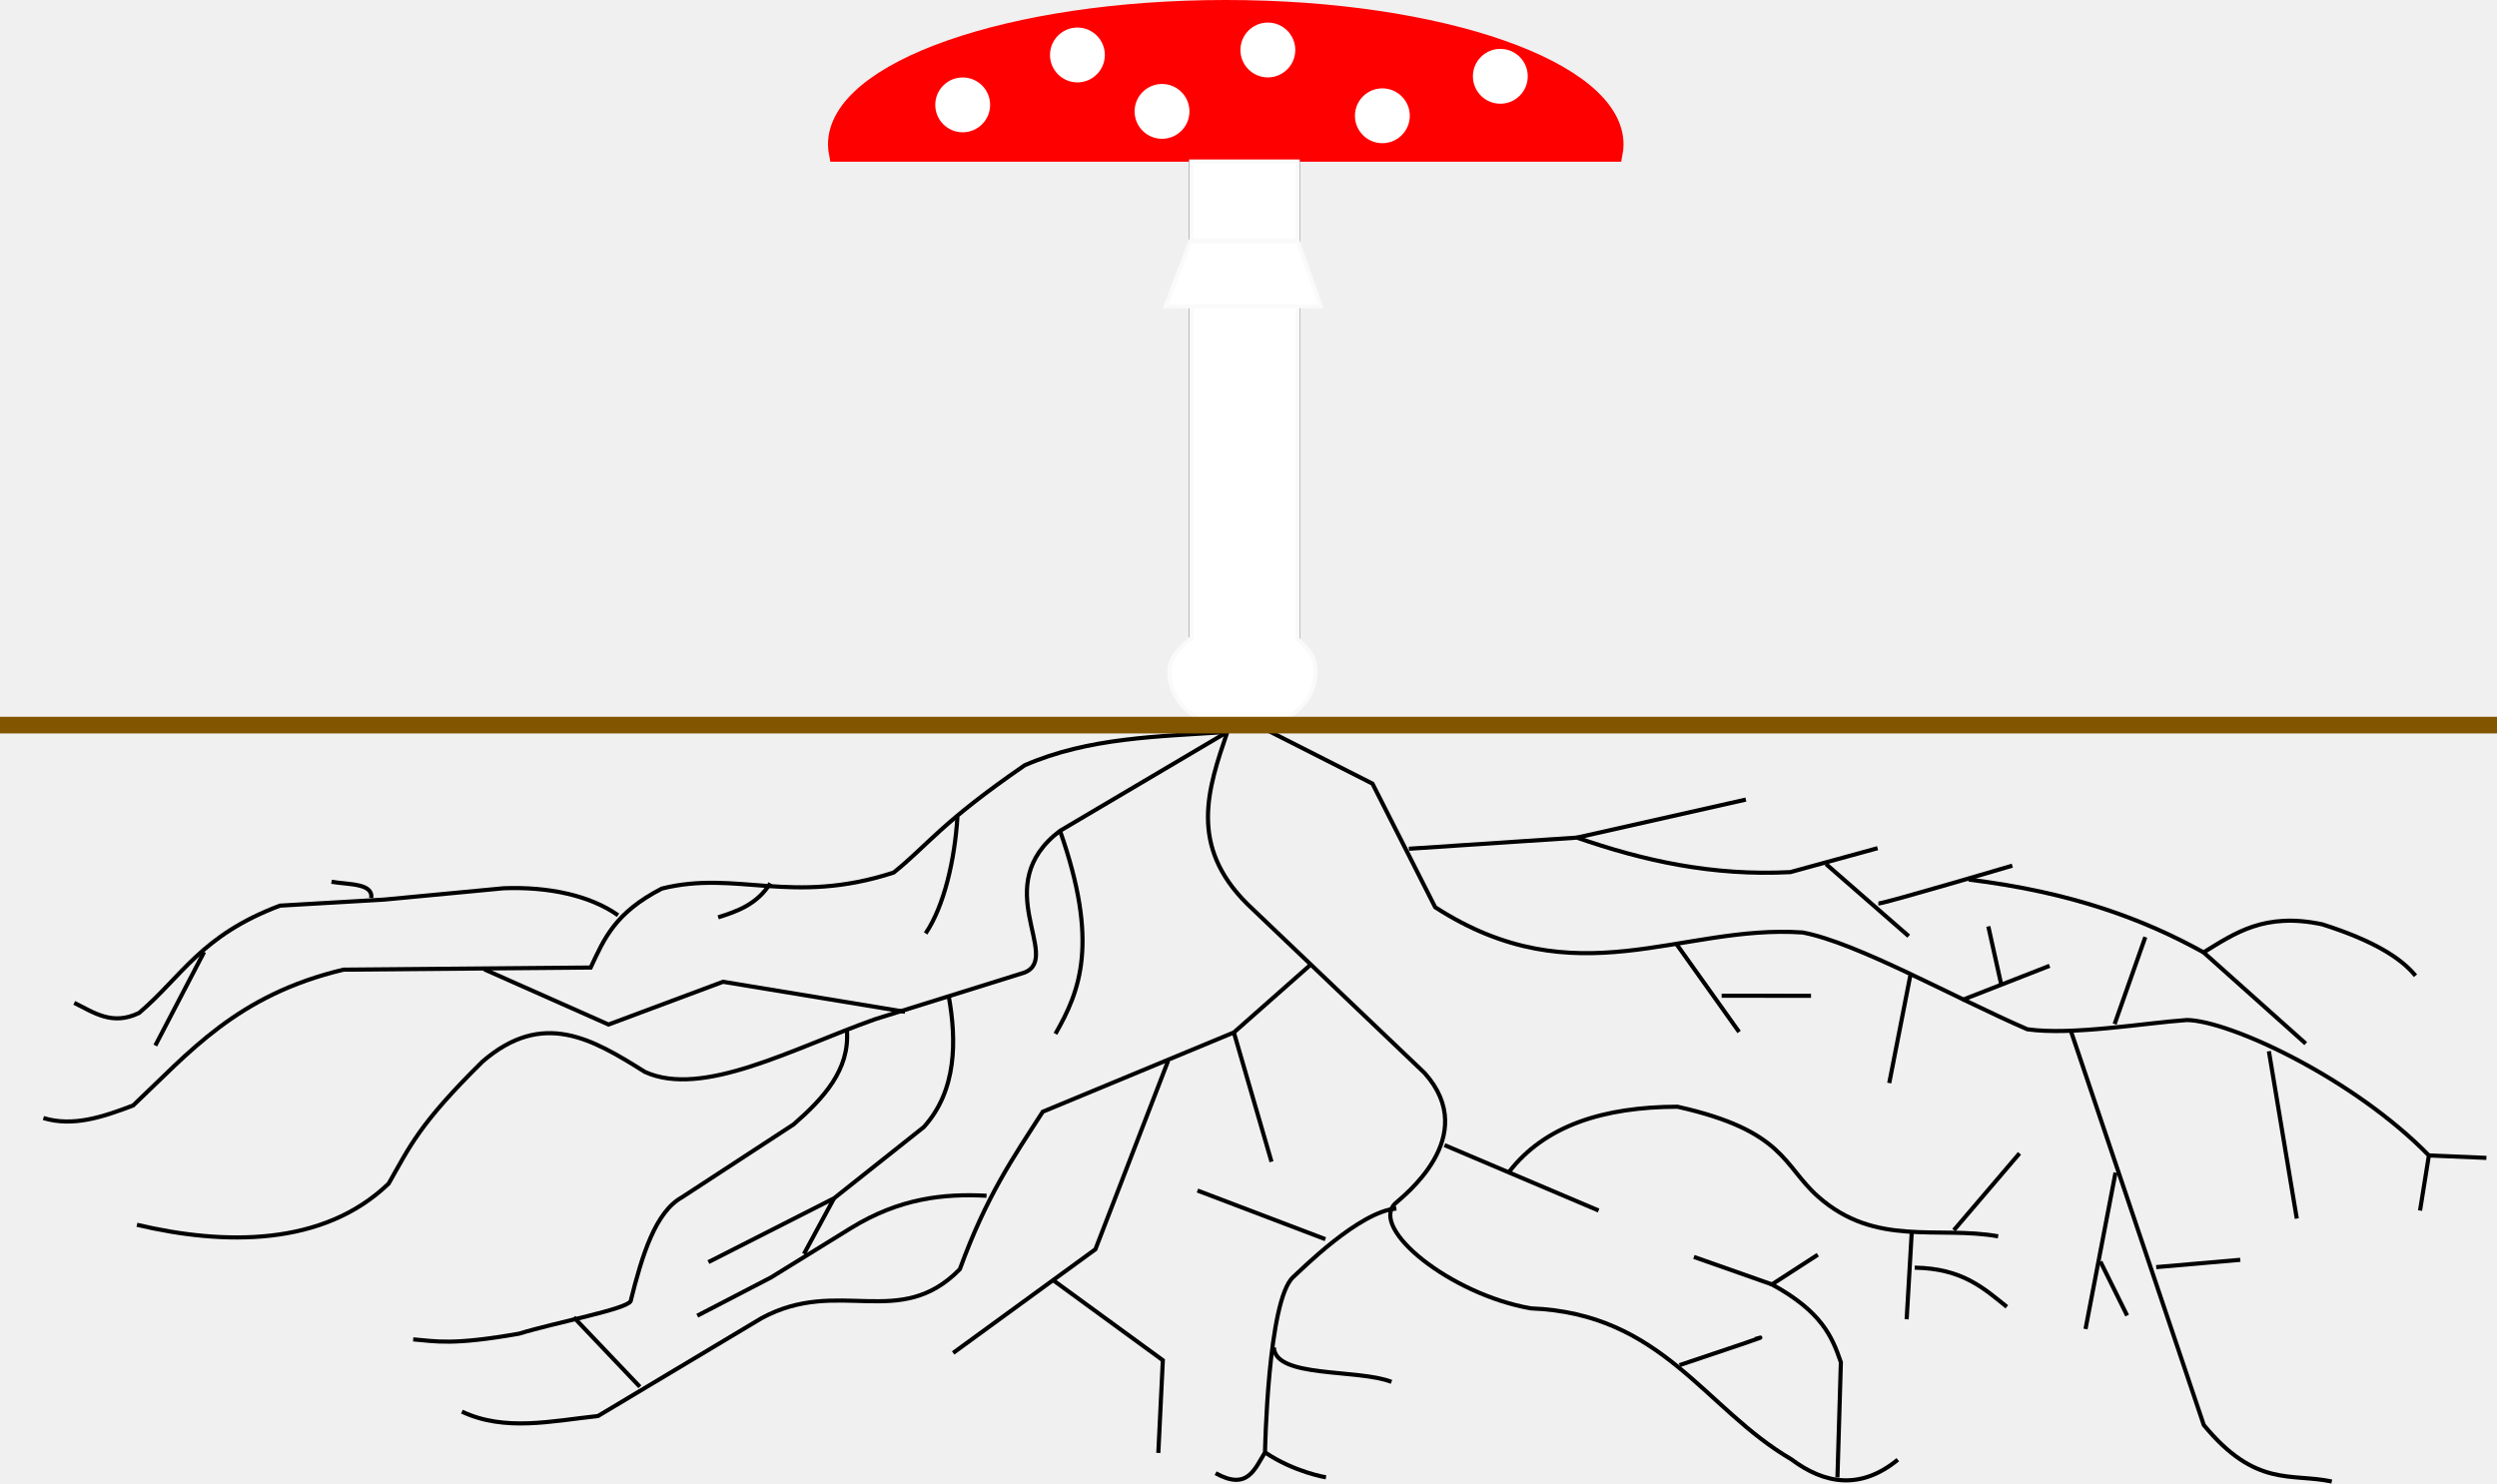
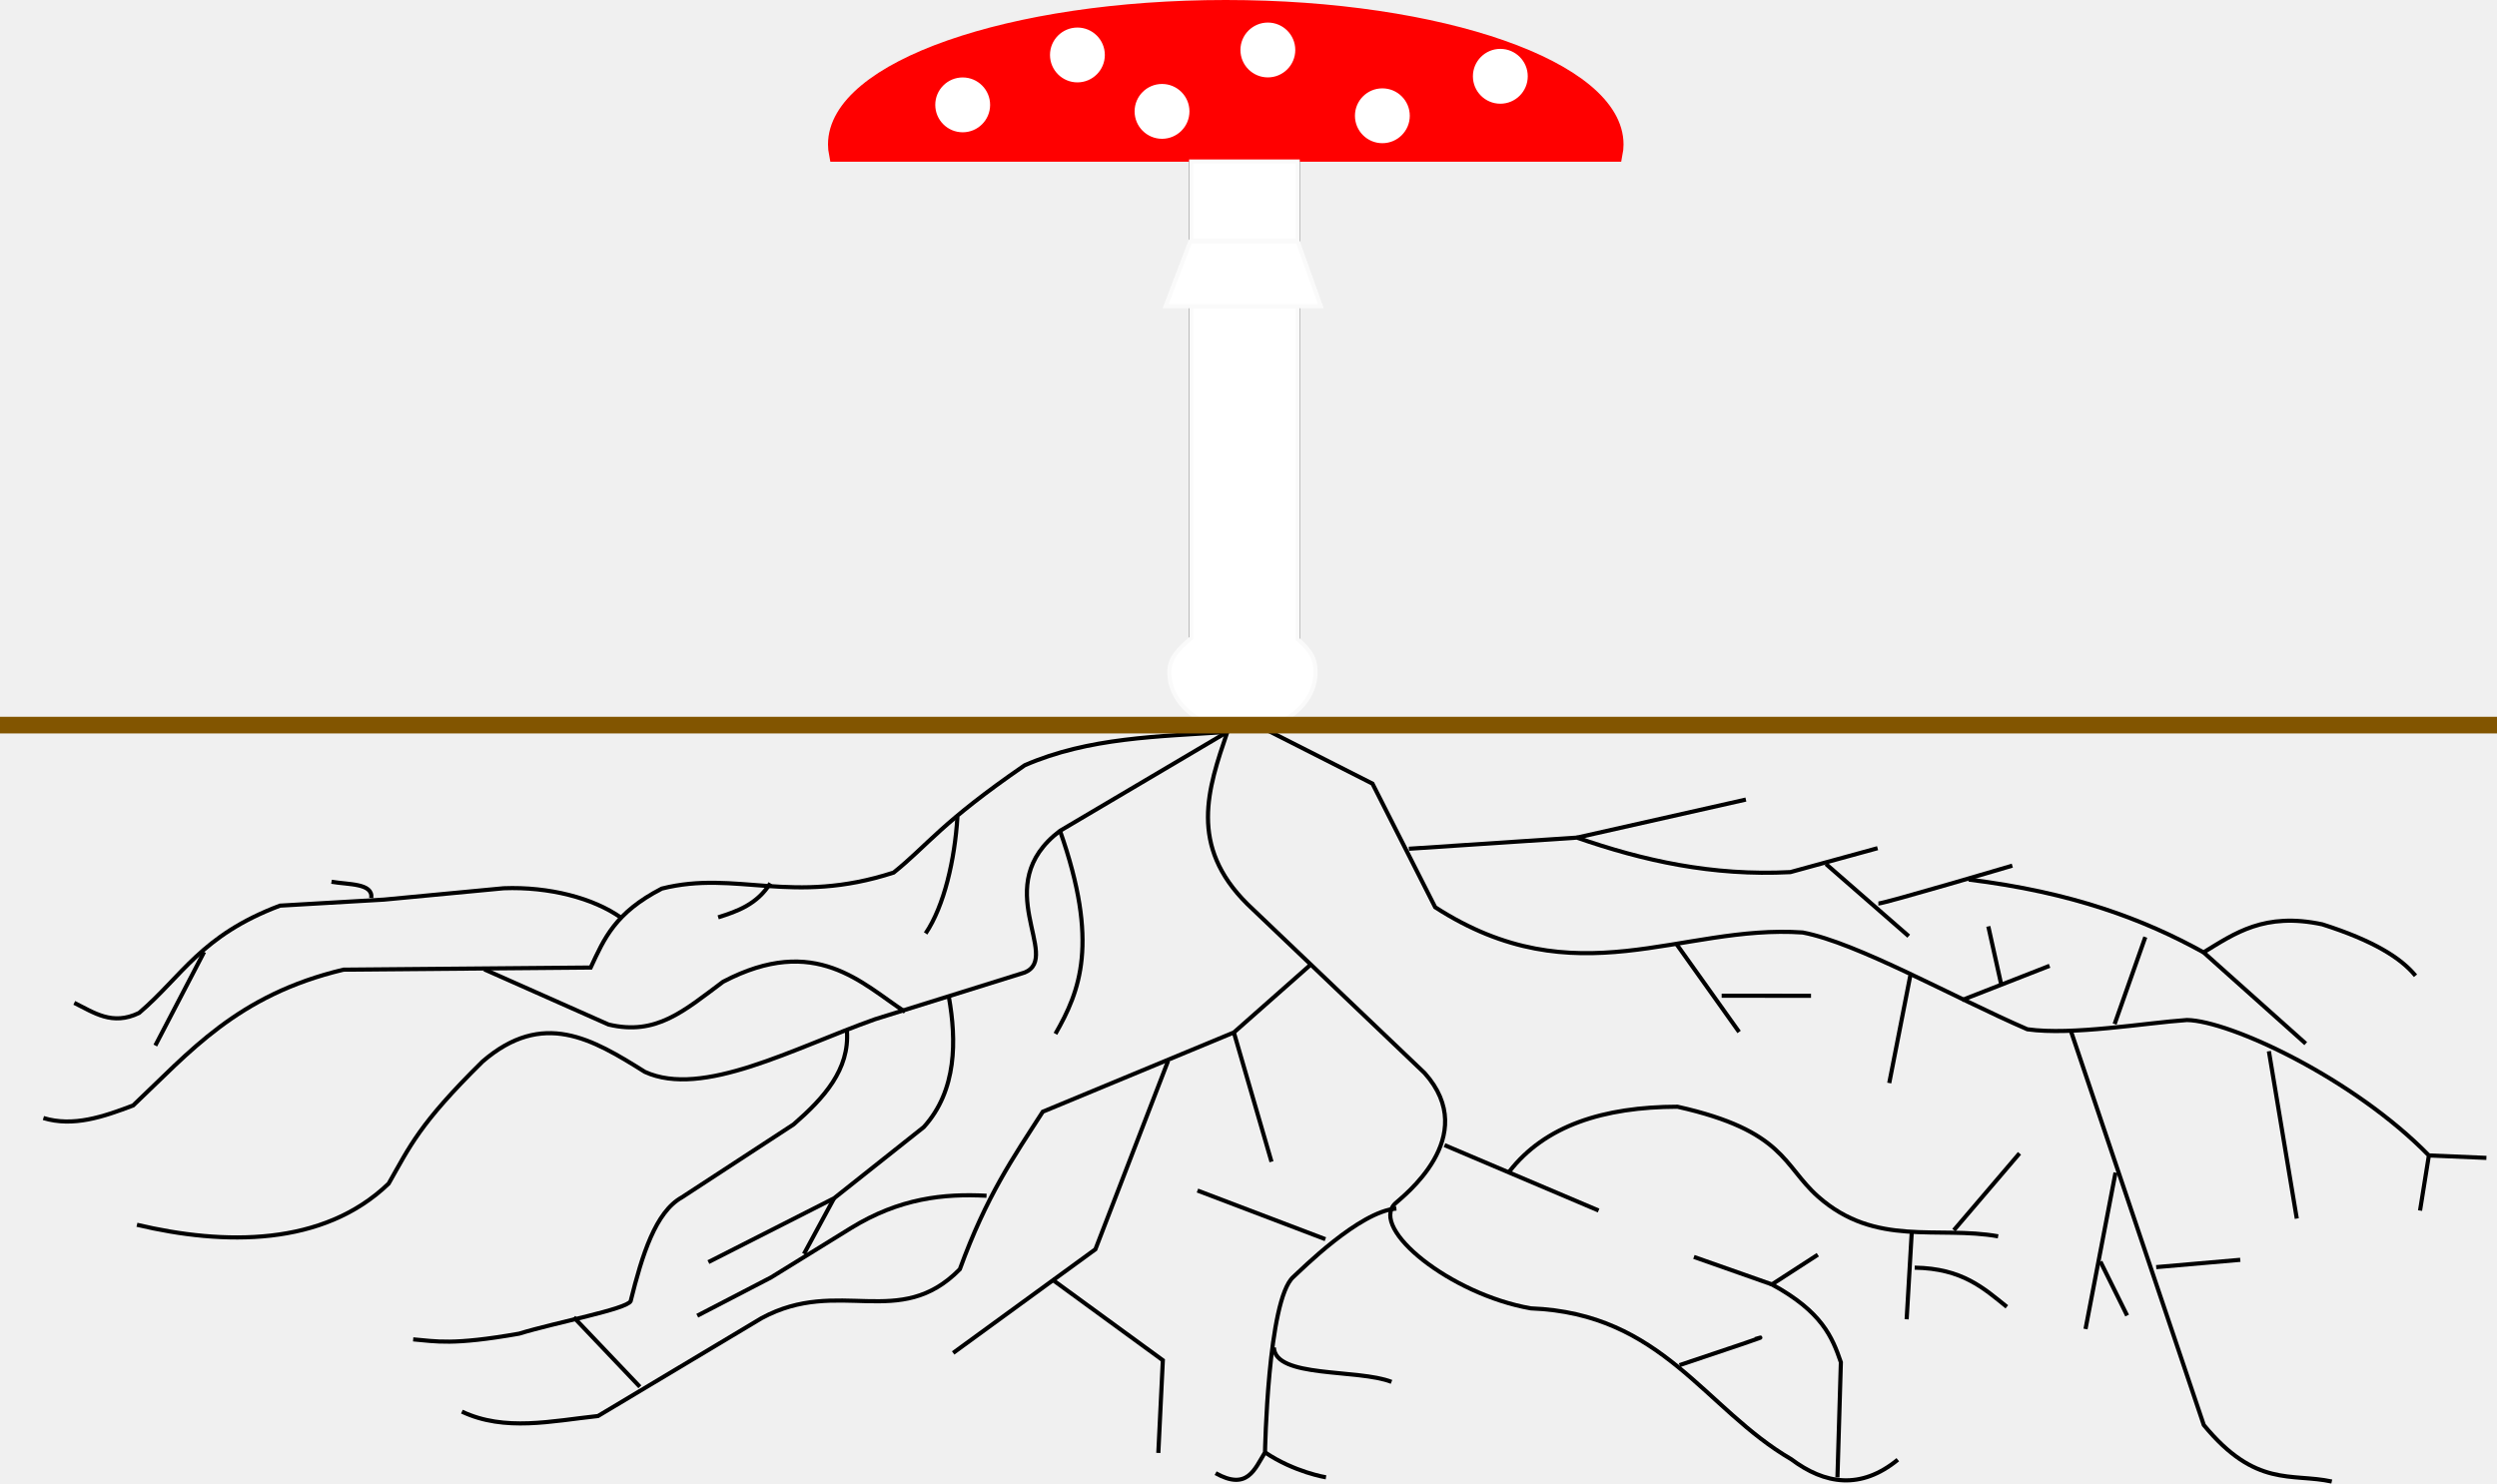
<svg xmlns="http://www.w3.org/2000/svg" width="159.753mm" height="94.929mm" viewBox="0 0 159.753 94.929" version="1.1" id="svg8">
  <defs id="defs2" />
  <g id="layer1" transform="translate(-9.904005,-65.55695)">
    <path id="path833" style="fill:#ff0000;fill-opacity:1;stroke:#ff0000;stroke-width:3.78;stroke-miterlimit:4;stroke-dasharray:none;stroke-dashoffset:10.016" d="m 333.82,249.664 a 94.291,33.038 0 0 0 -94.281,33.039 94.291,33.038 0 0 0 0.227,2.293 h 188.129 a 94.291,33.038 0 0 0 0.227,-2.293 94.291,33.038 0 0 0 -94.291,-33.039 94.291,33.038 0 0 0 -0.01,0 z" transform="scale(0.2645833)" />
    <path style="fill:#ffffff;stroke:#000000;stroke-width:0.265px;stroke-linecap:butt;stroke-linejoin:miter;stroke-opacity:1;fill-opacity:1" d="m 86.112,75.887 v 5.065" id="path3150" />
    <path style="fill:#ffffff;stroke:#000000;stroke-width:0.265px;stroke-linecap:butt;stroke-linejoin:miter;stroke-opacity:1;fill-opacity:1" d="M 92.927,81 V 75.893" id="path3146" />
    <path style="fill:#ffffff;stroke:#000000;stroke-width:0.265px;stroke-linecap:butt;stroke-linejoin:miter;stroke-opacity:1;fill-opacity:1" d="M 86.112,85.175 V 106.388" id="path3144" />
    <path style="fill:#ffffff;stroke:#000000;stroke-width:0.265px;stroke-linecap:butt;stroke-linejoin:miter;stroke-opacity:1;fill-opacity:1" d="M 92.927,85.177 V 106.462" id="path958" />
    <circle style="fill:#ffffff;fill-opacity:1;stroke:#ffffff;stroke-width:0.265;stroke-miterlimit:4;stroke-dasharray:none;stroke-dashoffset:10.016;stroke-opacity:1" id="path961" cx="71.495" cy="72.267" r="1.622" />
    <circle style="fill:#ffffff;fill-opacity:1;stroke:#ffffff;stroke-width:0.265;stroke-miterlimit:4;stroke-dasharray:none;stroke-dashoffset:10.016;stroke-opacity:1" id="path961-4" cx="78.835" cy="69.074" r="1.622" />
    <circle style="fill:#ffffff;fill-opacity:1;stroke:#ffffff;stroke-width:0.265;stroke-miterlimit:4;stroke-dasharray:none;stroke-dashoffset:10.016;stroke-opacity:1" id="path961-3" cx="84.248" cy="72.684" r="1.622" />
    <circle style="fill:#ffffff;fill-opacity:1;stroke:#ffffff;stroke-width:0.265;stroke-miterlimit:4;stroke-dasharray:none;stroke-dashoffset:10.016;stroke-opacity:1" id="path961-0" cx="91.019" cy="68.755" r="1.622" />
    <circle style="fill:#ffffff;fill-opacity:1;stroke:#ffffff;stroke-width:0.265;stroke-miterlimit:4;stroke-dasharray:none;stroke-dashoffset:10.016;stroke-opacity:1" id="path961-7" cx="98.345" cy="72.965" r="1.622" />
    <circle style="fill:#ffffff;fill-opacity:1;stroke:#ffffff;stroke-width:0.265;stroke-miterlimit:4;stroke-dasharray:none;stroke-dashoffset:10.016;stroke-opacity:1" id="path961-8" cx="105.892" cy="70.439" r="1.622" />
    <path style="fill:none;stroke:#000000;stroke-width:0.265px;stroke-linecap:butt;stroke-linejoin:miter;stroke-opacity:1" d="m 88.428,112.39 -10.705,6.329 c -4.632,3.501 0.141,8.051 -2.254,9.063 l -9.578,2.991 c -5.223,1.853 -11.031,5.061 -14.727,3.372 -3.383,-2.12 -6.526,-3.992 -10.387,-0.664 -4.075,4.018 -4.65,5.436 -6.008,7.81 -4.193,4.039 -10.547,3.956 -16.103,2.636" id="path1019" />
    <path style="fill:none;stroke:#000000;stroke-width:0.265px;stroke-linecap:butt;stroke-linejoin:miter;stroke-opacity:1" d="m 88.428,112.39 c -4.404,0.301 -8.86,0.346 -12.964,2.134 -5.348,3.676 -6.206,5.118 -8.385,6.866 -6.554,2.128 -10.036,-0.18 -14.834,1.025 -2.996,1.548 -3.681,3.191 -4.55,5.052 l -15.813,0.136 c -6.825,1.621 -9.867,5.305 -13.46,8.689 -1.917,0.729 -3.834,1.385 -5.741,0.805" id="path1021" />
    <path style="fill:none;stroke:#000000;stroke-width:0.265px;stroke-linecap:butt;stroke-linejoin:miter;stroke-opacity:1" d="m 91.018,112.305 6.694,3.395 4.012,7.908 c 9.055,5.846 15.676,1.077 23.514,1.616 3.498,0.665 9.565,4.111 14.373,6.194 2.882,0.406 7.566,-0.415 10.209,-0.593 2.763,0.046 10.665,3.737 15.479,8.666 l -0.566,3.527" id="path1023" />
    <path style="fill:none;stroke:#000000;stroke-width:0.265px;stroke-linecap:butt;stroke-linejoin:miter;stroke-opacity:1" d="m 88.428,112.39 c -1.241,3.636 -2.496,7.272 1.29,11.024 l 11.328,10.803 c 3.674,4.101 -1.473,7.956 -1.877,8.346 -1.672,1.617 3.539,5.812 8.67,6.712 8.426,0.325 11.117,6.425 16.662,9.652 2.157,1.618 4.45,1.971 6.821,0.033" id="path1025" />
    <path style="fill:none;stroke:#000000;stroke-width:0.265px;stroke-linecap:butt;stroke-linejoin:miter;stroke-opacity:1" d="m 93.689,127.343 -4.843,4.277 -12.228,5.073 c -1.887,2.933 -3.597,5.377 -5.306,10.079 -3.878,3.952 -7.722,0.452 -12.677,3.126 l -10.473,6.266 c -2.953,0.315 -5.954,1.016 -8.706,-0.281" id="path1027" />
    <path style="fill:none;stroke:#000000;stroke-width:0.265px;stroke-linecap:butt;stroke-linejoin:miter;stroke-opacity:1" d="m 64.089,131.512 c 0.174,2.49 -1.466,4.3 -3.415,5.994 l -7.145,4.666 c -1.685,0.937 -2.539,3.667 -3.278,6.641 -0.251,0.518 -4.757,1.352 -7.139,2.082 -4.284,0.752 -5.302,0.487 -6.774,0.364" id="path1029" />
    <path style="fill:none;stroke:#000000;stroke-width:0.265px;stroke-linecap:butt;stroke-linejoin:miter;stroke-opacity:1" d="m 46.612,149.848 4.23,4.445" id="path1031" />
    <path style="fill:none;stroke:#000000;stroke-width:0.265px;stroke-linecap:butt;stroke-linejoin:miter;stroke-opacity:1" d="m 70.613,129.365 c 0.485,2.731 0.524,5.963 -1.609,8.312 l -5.74,4.555 -8.038,4.083" id="path1033" />
    <path style="fill:none;stroke:#000000;stroke-width:0.265px;stroke-linecap:butt;stroke-linejoin:miter;stroke-opacity:1" d="m 73.021,142.07 c -2.739,-0.143 -5.56,0.152 -8.68,2.071 l -5.109,3.156 -4.718,2.449" id="path1035" />
    <path style="fill:none;stroke:#000000;stroke-width:0.265px;stroke-linecap:butt;stroke-linejoin:miter;stroke-opacity:1" d="m 63.264,142.232 -1.925,3.561" id="path1037" />
-     <path style="fill:none;stroke:#000000;stroke-width:0.265px;stroke-linecap:butt;stroke-linejoin:miter;stroke-opacity:1" d="m 67.808,130.299 -11.645,-1.921 -7.326,2.735 -7.95,-3.529" id="path1039" />
-     <path style="fill:none;stroke:#000000;stroke-width:0.265px;stroke-linecap:butt;stroke-linejoin:miter;stroke-opacity:1" d="m 49.445,124.122 c -1.764,-1.254 -4.417,-1.84 -7.321,-1.728 l -7.651,0.726 -6.655,0.386 c -5.075,1.912 -6.264,4.53 -9.013,6.865 -1.727,0.84 -2.896,-0.03 -4.149,-0.643" id="path1041" />
+     <path style="fill:none;stroke:#000000;stroke-width:0.265px;stroke-linecap:butt;stroke-linejoin:miter;stroke-opacity:1" d="m 67.808,130.299 c -2.733,-1.772 -5.719,-5.034 -11.645,-1.921 -2.512,1.873 -4.283,3.463 -7.326,2.735 l -7.95,-3.529" id="path1039" />
+     <path style="fill:none;stroke:#000000;stroke-width:0.265px;stroke-linecap:butt;stroke-linejoin:miter;stroke-opacity:1" d="m 49.634,124.276 c -1.764,-1.254 -4.605,-1.994 -7.51,-1.882 l -7.651,0.726 -6.655,0.386 c -5.075,1.912 -6.264,4.53 -9.013,6.865 -1.727,0.84 -2.896,-0.03 -4.149,-0.643" id="path1041" />
    <path style="fill:none;stroke:#000000;stroke-width:0.265px;stroke-linecap:butt;stroke-linejoin:miter;stroke-opacity:1" d="m 22.963,126.469 -3.123,5.989" id="path1043" />
    <path style="fill:none;stroke:#000000;stroke-width:0.265px;stroke-linecap:butt;stroke-linejoin:miter;stroke-opacity:1" d="m 33.658,123.018 c 0.118,-0.958 -1.45,-0.849 -2.544,-1.04" id="path1045" />
    <path style="fill:none;stroke:#000000;stroke-width:0.265px;stroke-linecap:butt;stroke-linejoin:miter;stroke-opacity:1" d="m 59.185,122.075 c -0.852,1.348 -2.084,1.784 -3.334,2.18" id="path1047" />
    <path style="fill:none;stroke:#000000;stroke-width:0.265px;stroke-linecap:butt;stroke-linejoin:miter;stroke-opacity:1" d="m 71.158,117.826 c -0.168,2.73 -0.846,5.701 -2.034,7.458" id="path1049" />
    <path style="fill:none;stroke:#000000;stroke-width:0.265px;stroke-linecap:butt;stroke-linejoin:miter;stroke-opacity:1" d="m 77.722,118.719 c 2.524,7.175 1.274,10.254 -0.293,12.989" id="path1051" />
    <path style="fill:none;stroke:#000000;stroke-width:0.265px;stroke-linecap:butt;stroke-linejoin:miter;stroke-opacity:1" d="m 84.633,133.45 -4.647,12.046 -9.101,6.631" id="path1053" />
    <path style="fill:none;stroke:#000000;stroke-width:0.265px;stroke-linecap:butt;stroke-linejoin:miter;stroke-opacity:1" d="m 77.218,147.427 7.082,5.169 -0.289,5.93" id="path1055" />
    <path style="fill:none;stroke:#000000;stroke-width:0.265px;stroke-linecap:butt;stroke-linejoin:miter;stroke-opacity:1" d="m 99.243,142.888 c -2.379,0.186 -6.092,3.926 -6.602,4.384 -1.633,1.468 -1.804,11.218 -1.804,11.218 -0.662,1.077 -1.128,2.469 -3.161,1.332" id="path1057" />
    <path style="fill:none;stroke:#000000;stroke-width:0.265px;stroke-linecap:butt;stroke-linejoin:miter;stroke-opacity:1" d="m 90.837,158.491 c 1.888,1.272 3.901,1.596 3.901,1.596" id="path1059" />
    <path style="fill:none;stroke:#000000;stroke-width:0.265px;stroke-linecap:butt;stroke-linejoin:miter;stroke-opacity:1" d="m 91.406,151.776 c 0.078,1.969 5.354,1.359 7.524,2.203" id="path1061" />
    <path style="fill:none;stroke:#000000;stroke-width:0.265px;stroke-linecap:butt;stroke-linejoin:miter;stroke-opacity:1" d="M 94.699,144.849 86.515,141.736" id="path1063" />
    <path style="fill:none;stroke:#000000;stroke-width:0.265px;stroke-linecap:butt;stroke-linejoin:miter;stroke-opacity:1" d="m 88.845,131.62 2.407,8.273" id="path1065" />
    <path style="fill:none;stroke:#000000;stroke-width:0.265px;stroke-linecap:butt;stroke-linejoin:miter;stroke-opacity:1" d="m 102.321,138.83 9.858,4.185" id="path1067" />
    <path style="fill:none;stroke:#000000;stroke-width:0.265px;stroke-linecap:butt;stroke-linejoin:miter;stroke-opacity:1" d="m 106.461,140.53 c 2.28,-2.944 6.022,-4.145 10.763,-4.157 6.868,1.536 6.747,3.761 8.999,5.752 3.685,3.259 7.668,1.85 11.517,2.542" id="path1069" />
    <path style="fill:none;stroke:#000000;stroke-width:0.265px;stroke-linecap:butt;stroke-linejoin:miter;stroke-opacity:1" d="m 132.216,144.363 -0.328,5.612" id="path1071" />
    <path style="fill:none;stroke:#000000;stroke-width:0.265px;stroke-linecap:butt;stroke-linejoin:miter;stroke-opacity:1" d="m 117.356,152.908 c 2.645,-0.89 6.329,-2.114 4.837,-1.667" id="path1073" />
    <path style="fill:none;stroke:#000000;stroke-width:0.265px;stroke-linecap:butt;stroke-linejoin:miter;stroke-opacity:1" d="m 127.46,160.091 0.219,-7.368 c -0.552,-1.609 -1.201,-3.224 -4.41,-4.98 l 2.935,-1.9" id="path1075" />
    <path style="fill:none;stroke:#000000;stroke-width:0.265px;stroke-linecap:butt;stroke-linejoin:miter;stroke-opacity:1" d="m 123.269,147.743 -4.993,-1.759" id="path1077" />
    <path style="fill:none;stroke:#000000;stroke-width:0.265px;stroke-linecap:butt;stroke-linejoin:miter;stroke-opacity:1" d="m 132.402,146.671 c 3.055,0.048 4.416,1.32 5.896,2.506" id="path1079" />
    <path style="fill:none;stroke:#000000;stroke-width:0.265px;stroke-linecap:butt;stroke-linejoin:miter;stroke-opacity:1" d="m 134.908,144.273 4.199,-4.916" id="path1081" />
    <path style="fill:none;stroke:#000000;stroke-width:0.265px;stroke-linecap:butt;stroke-linejoin:miter;stroke-opacity:1" d="m 117.17,125.977 3.998,5.612" id="path1083" />
    <path style="fill:none;stroke:#000000;stroke-width:0.265px;stroke-linecap:butt;stroke-linejoin:miter;stroke-opacity:1" d="m 120.052,129.27 5.717,0.005" id="path1085" />
    <path style="fill:none;stroke:#000000;stroke-width:0.265px;stroke-linecap:butt;stroke-linejoin:miter;stroke-opacity:1" d="m 132.121,127.981 -1.347,6.877" id="path1087" />
    <path style="fill:none;stroke:#000000;stroke-width:0.265px;stroke-linecap:butt;stroke-linejoin:miter;stroke-opacity:1" d="m 135.426,129.549 5.606,-2.193" id="path1089" />
    <path style="fill:none;stroke:#000000;stroke-width:0.265px;stroke-linecap:butt;stroke-linejoin:miter;stroke-opacity:1" d="m 137.927,128.499 -0.815,-3.665" id="path1091" />
    <path style="fill:none;stroke:#000000;stroke-width:0.265px;stroke-linecap:butt;stroke-linejoin:miter;stroke-opacity:1" d="m 100.04,119.867 10.753,-0.713 c 4.219,1.466 8.65,2.466 13.654,2.207 l 5.581,-1.531" id="path1093" />
    <path style="fill:none;stroke:#000000;stroke-width:0.265px;stroke-linecap:butt;stroke-linejoin:miter;stroke-opacity:1" d="m 110.793,119.154 10.809,-2.435" id="path1095" />
    <path style="fill:none;stroke:#000000;stroke-width:0.265px;stroke-linecap:butt;stroke-linejoin:miter;stroke-opacity:1" d="m 126.729,120.846 5.29,4.613" id="path1097" />
    <path style="fill:none;stroke:#000000;stroke-width:0.265px;stroke-linecap:butt;stroke-linejoin:miter;stroke-opacity:1" d="m 130.078,123.371 c 0.38,0 8.57,-2.424 8.57,-2.424" id="path1099" />
    <path style="fill:none;stroke:#000000;stroke-width:0.265px;stroke-linecap:butt;stroke-linejoin:miter;stroke-opacity:1" d="m 135.858,121.839 c 6.599,0.807 11.214,2.544 15.026,4.657" id="path1101" />
    <path style="fill:none;stroke:#000000;stroke-width:0.265px;stroke-linecap:butt;stroke-linejoin:miter;stroke-opacity:1" d="m 145.193,131.083 1.963,-5.564 v 0" id="path1103" />
    <path style="fill:none;stroke:#000000;stroke-width:0.265px;stroke-linecap:butt;stroke-linejoin:miter;stroke-opacity:1" d="m 164.443,127.991 c -0.937,-1.141 -2.691,-2.247 -5.963,-3.288 -3.703,-0.786 -5.592,0.571 -7.596,1.793 l 6.537,5.839" id="path1105" />
    <path style="fill:none;stroke:#000000;stroke-width:0.265px;stroke-linecap:butt;stroke-linejoin:miter;stroke-opacity:1" d="m 165.3,139.491 3.679,0.156" id="path1107" />
    <path style="fill:none;stroke:#000000;stroke-width:0.265px;stroke-linecap:butt;stroke-linejoin:miter;stroke-opacity:1" d="m 155.063,132.822 1.785,10.708" id="path1109" />
    <path style="fill:none;stroke:#000000;stroke-width:0.265px;stroke-linecap:butt;stroke-linejoin:miter;stroke-opacity:1" d="m 142.39,131.51 8.508,25.229 c 3.33,4.042 5.595,3.057 8.188,3.617" id="path1111" />
    <path style="fill:none;stroke:#000000;stroke-width:0.265px;stroke-linecap:butt;stroke-linejoin:miter;stroke-opacity:1" d="m 147.854,146.637 5.378,-0.468" id="path1113" />
    <path style="fill:none;stroke:#000000;stroke-width:0.265px;stroke-linecap:butt;stroke-linejoin:miter;stroke-opacity:1" d="m 145.251,140.59 -1.92,10.006" id="path1115" />
    <path style="fill:none;stroke:#000000;stroke-width:0.265px;stroke-linecap:butt;stroke-linejoin:miter;stroke-opacity:1" d="m 144.286,146.287 1.707,3.447" id="path1117" />
    <path id="rect3154" style="fill:#ffffff;fill-opacity:1;stroke:#fafafa;stroke-width:1.002;stroke-miterlimit:4;stroke-dasharray:none;stroke-dashoffset:10.016;stroke-opacity:1" d="M 288.029 39.066 L 288.029 58.186 L 313.787 58.186 L 313.787 39.066 L 288.029 39.066 z M 287.84 58.367 L 281.855 74.043 L 319.377 74.043 L 313.787 58.367 L 287.84 58.367 z M 288.029 74.148 L 288.029 154.322 C 285.066 156.921 282.75 159.064 282.75 162.578 C 282.75 170.372 290.664 176.689 300.426 176.689 C 310.188 176.689 318.102 170.372 318.102 162.578 C 318.102 159.064 316.753 157.198 313.789 154.6 L 313.789 74.148 L 288.029 74.148 z " transform="matrix(0.2645833,0,0,0.2645833,9.904005,65.55695)" />
    <path style="fill:none;stroke:#825500;stroke-width:1.065;stroke-linecap:butt;stroke-linejoin:miter;stroke-miterlimit:4;stroke-dasharray:none;stroke-opacity:1" d="M 9.904,111.955 H 169.657" id="path1119" />
  </g>
</svg>
